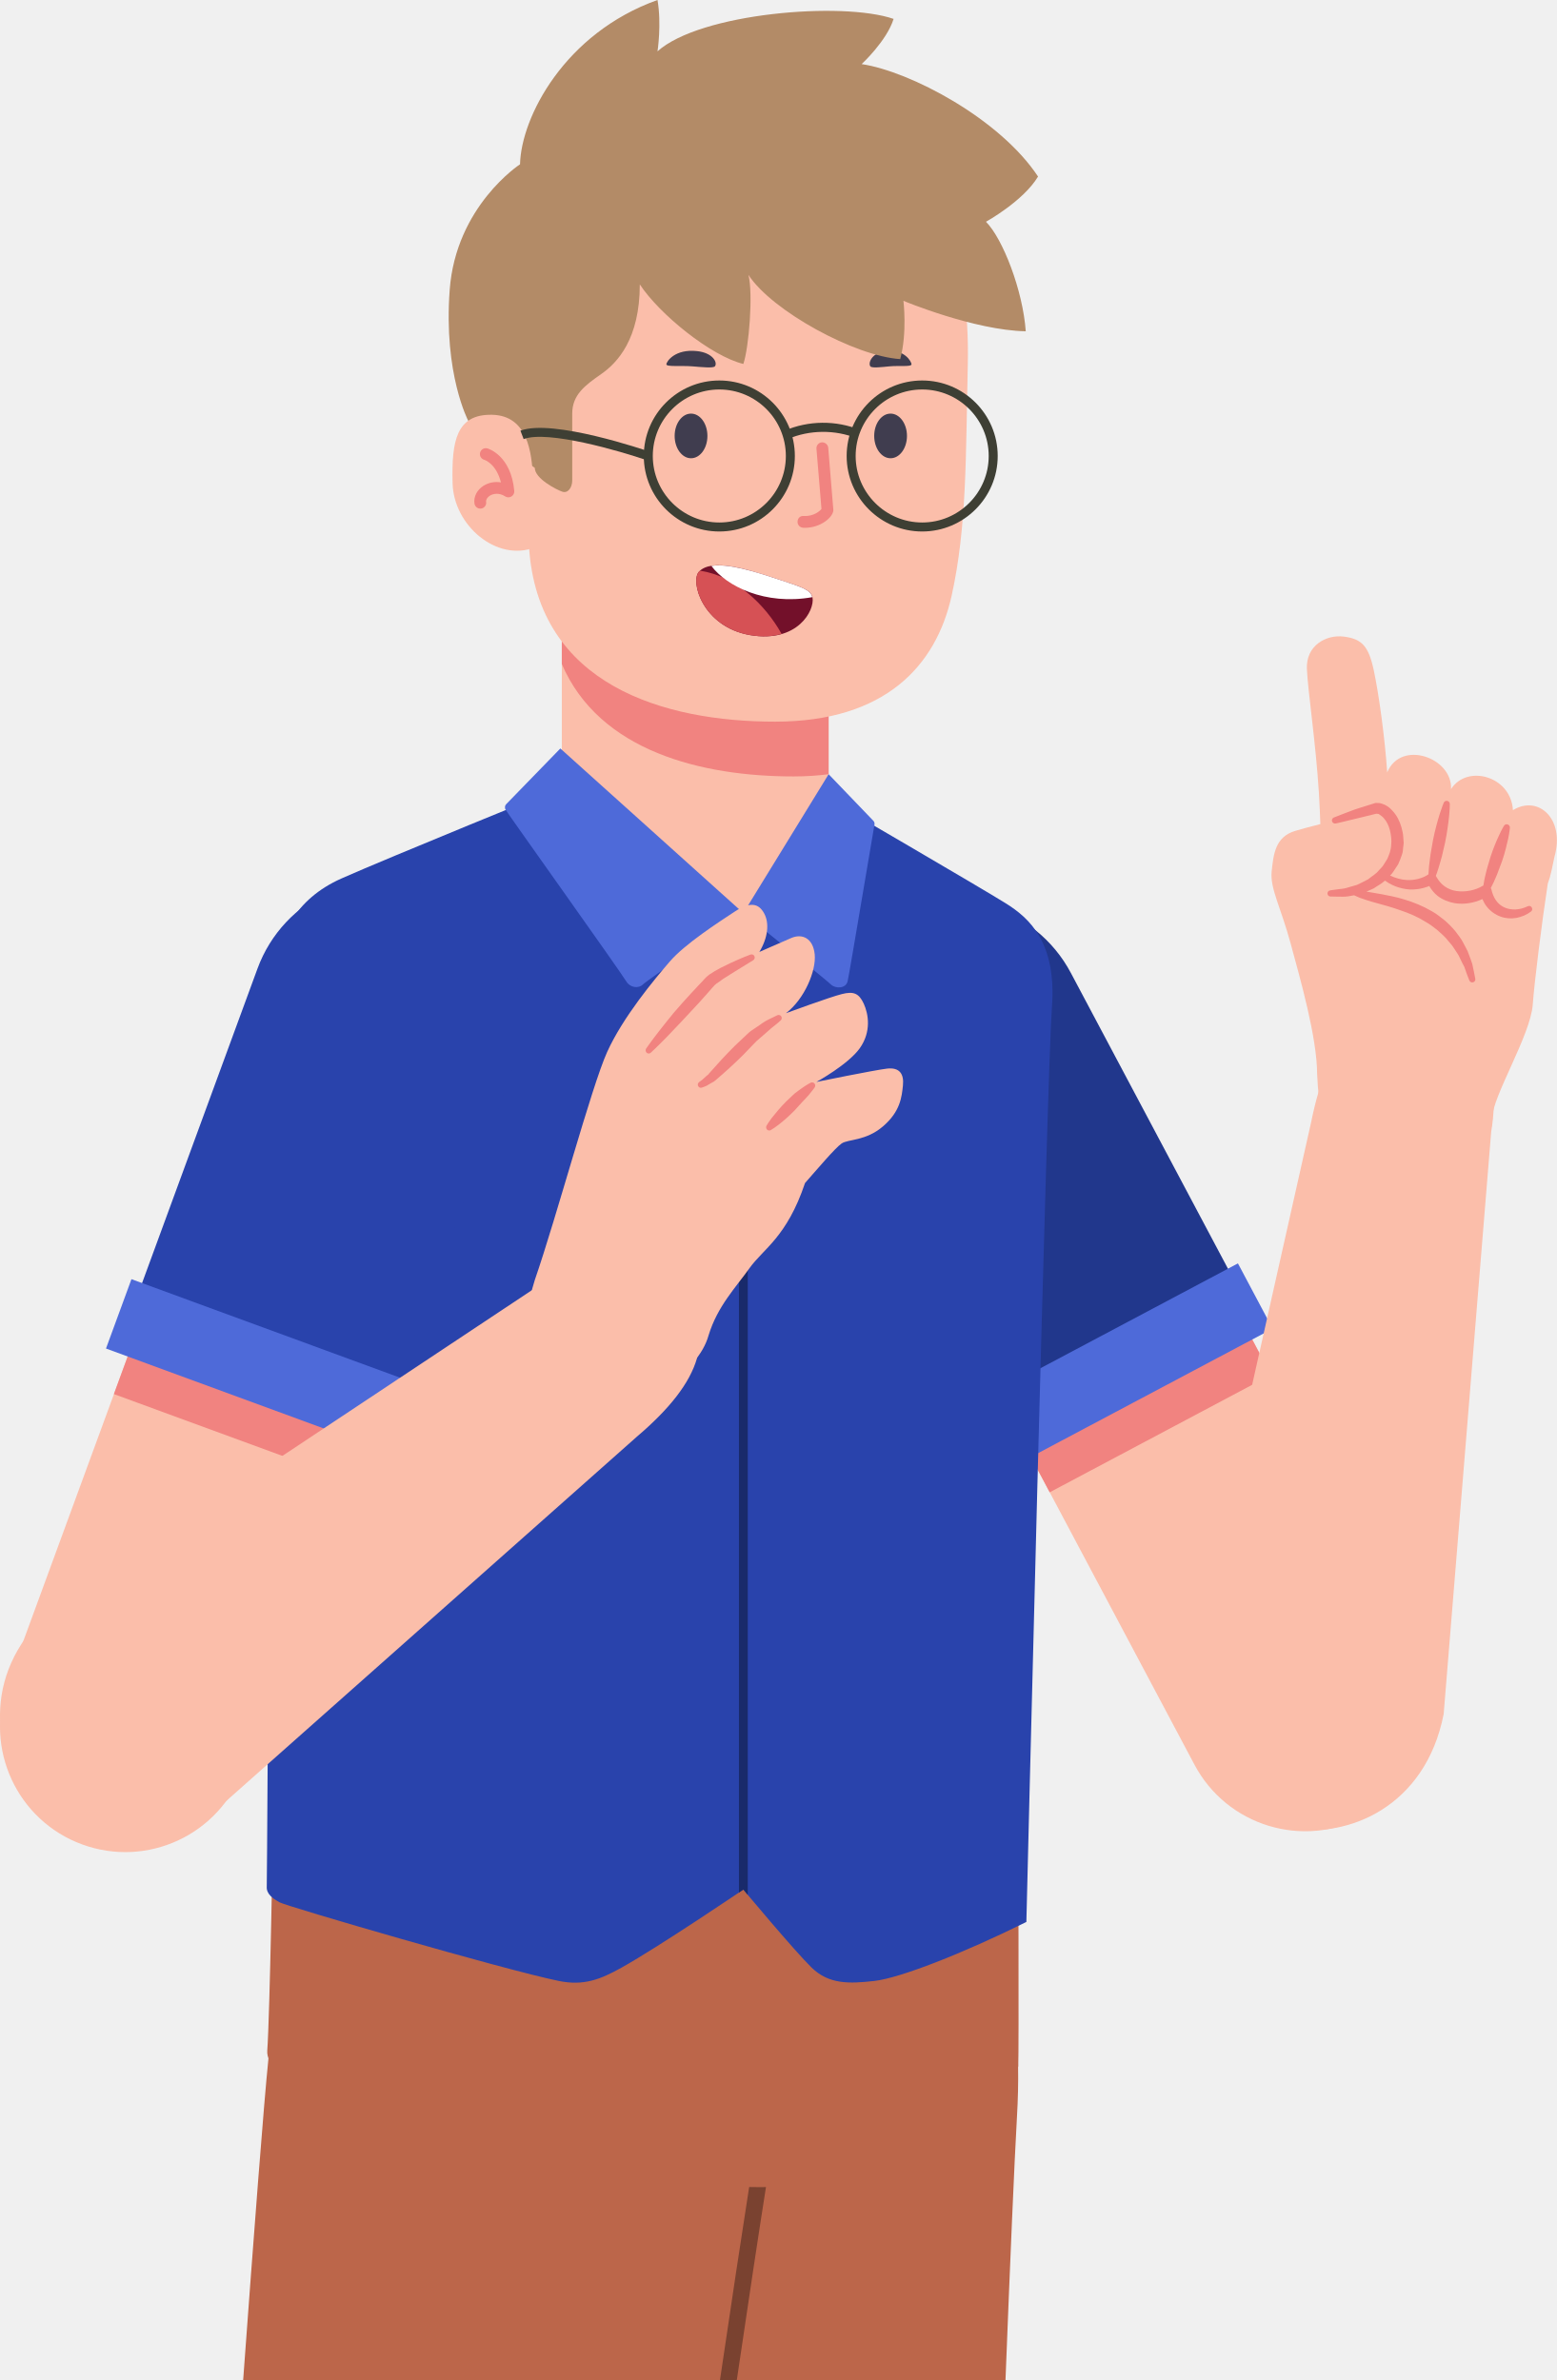
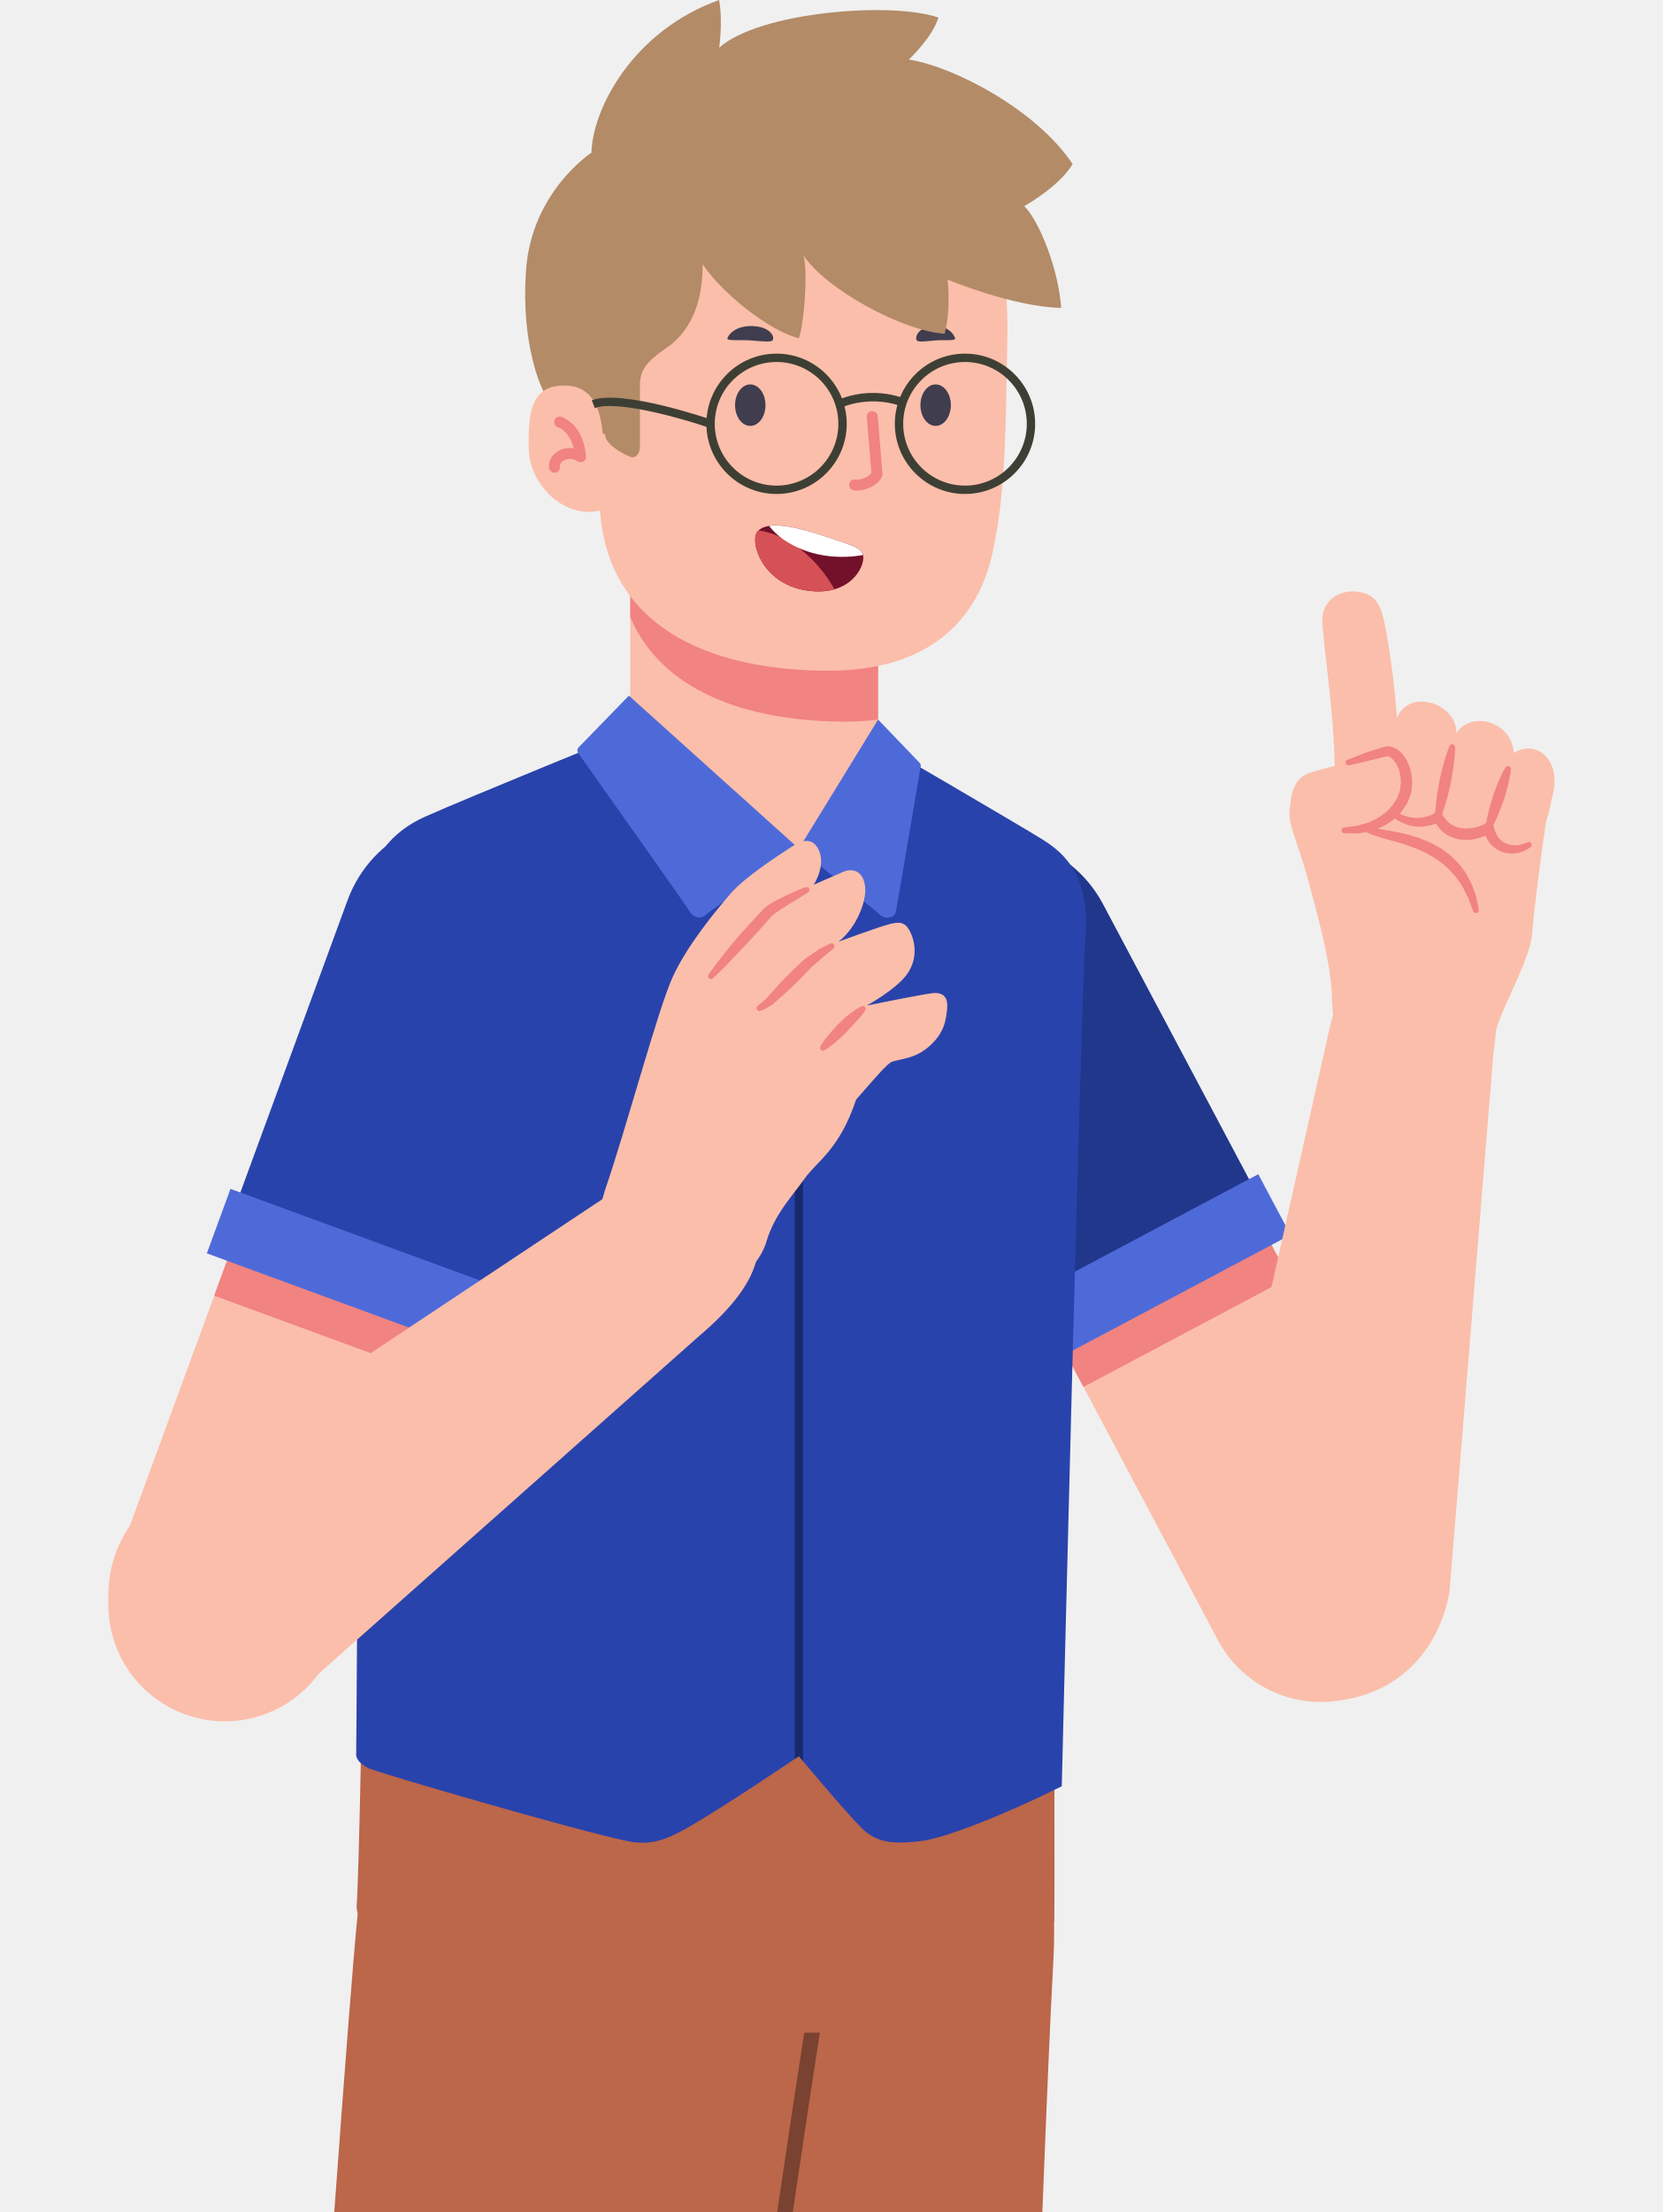
- <svg xmlns="http://www.w3.org/2000/svg" id="uuid-30a289f6-9125-4315-913c-ecc1e18cb383" width="345.945" height="529" viewBox="0 0 345.945 529">
+ <svg xmlns="http://www.w3.org/2000/svg" id="uuid-a2119c54-a841-43a1-9f2e-e00fbbd3942b" width="397.8" height="529" viewBox="0 0 397.8 529">
  <defs>
-     <style>.uuid-7b553951-dcdb-4a59-99ce-f1a96de11854{fill:#3e3f34;}.uuid-be5f96e0-f734-4e50-99cb-f1ebc9527a5a{fill:#fff;}.uuid-da87d6c2-1522-4300-88d6-fd1ac0fdfba5{fill:#f18380;}.uuid-7f6650df-9cba-45e0-aa62-8c390e53bd26{fill:#2943ac;}.uuid-08ae5582-b4e5-4b1f-9981-5848c34679f1{fill:#d65155;}.uuid-6bbd84d5-d4e9-4a55-95e5-4d9537de1ca1{fill:#21378c;}.uuid-4aab5af8-dbca-4436-8ef7-e5126b7af5b0{fill:#4e6ad9;}.uuid-d7714d4e-f050-47a3-a65a-6dd64a14a18e{fill:#bc664a;}.uuid-00929f5e-2c51-41e4-b87b-7793a86241f0{fill:#403d4f;}.uuid-83d2bb9b-f91c-463a-9847-6be6c4581f94{fill:#73102a;}.uuid-b864bcdf-99ad-478c-a185-3b651531a66f{fill:#7a4230;}.uuid-cd2e795f-c776-4b86-91f1-d29fe20644c0{fill:#b38b67;}.uuid-a903a37c-4561-48fc-bee6-111676102cb8{fill:#192a6b;}.uuid-74355b2f-d7b0-4e8e-9542-00133fcb994d{fill:#fbbeaa;}</style>
+     <style>.uuid-1ad56b6a-d726-41d8-94ce-e90569d5fff0{fill:#3e3f34;}.uuid-5db2f972-5b0b-4c97-8688-cb741322588e{fill:#fff;}.uuid-7622af99-b3c1-41f2-ae8a-1578329915a0{fill:#f18380;}.uuid-bd2de359-808b-4b15-afb2-1a1fabdc73c3{fill:#2943ac;}.uuid-15f0a66f-c049-415a-b8d3-b5a43bd14543{fill:#d65155;}.uuid-3ee4f5c3-06f0-4d4b-8ccb-ddac6ea95e21{fill:#21378c;}.uuid-bb137f13-fe4c-4bdb-bf8b-3ed345b8ceaa{fill:#4e6ad9;}.uuid-ec31c026-6408-4a26-9706-06cb726bc536{fill:#bc664a;}.uuid-54c6a243-883f-43de-bbab-656e69bfb358{fill:#403d4f;}.uuid-a2ddbaa6-e953-44d3-b07c-78134bad25ec{fill:#73102a;}.uuid-c5848a16-da10-4284-ae83-80c2dc9fe1c8{fill:#7a4230;}.uuid-52295129-6c57-4360-81dc-ad09ae06de7f{fill:#b38b67;}.uuid-733f7938-8ba6-46aa-85b6-1ea7998a1065{fill:#192a6b;}.uuid-a47d2393-d03d-416b-a5ea-b1991ae59f1d{fill:#fbbeaa;}</style>
  </defs>
  <g>
-     <path class="uuid-d7714d4e-f050-47a3-a65a-6dd64a14a18e" d="M226.222,459.39c.06,3.59-.03,7.28-.25,11.05-.59,10.33-1.53,32.39-2.55,58.56H116.432c-.64-18.78-1.19-35.84-1.55-48.7-.24-8.91-.38-15.8-.4-19.84-.03-7.23,1.21-14.59,3.69-21.56,4.21-11.82,11.97-22.48,23.1-29.39,2.57-1.6,5.31-2.99,8.23-4.15,4.48-1.79,9.38-3.02,14.69-3.6,.65-.07,1.3-.13,1.96-.18,3.87-.3,7.95-.25,12.23,.19,6.2,.64,11.67,1.85,16.47,3.59,13.37,4.83,21.62,13.67,26.29,25.15,3.41,8.4,4.91,18.2,5.08,28.88Z" />
+     <path class="uuid-ec31c026-6408-4a26-9706-06cb726bc536" d="M252.149,459.39c.06,3.59-.03,7.28-.25,11.05-.59,10.33-1.53,32.39-2.55,58.56h-106.99c-.64-18.78-1.19-35.84-1.55-48.7-.24-8.91-.38-15.8-.4-19.84-.03-7.23,1.21-14.59,3.69-21.56,4.21-11.82,11.97-22.48,23.1-29.39,2.57-1.6,5.31-2.99,8.23-4.15,4.48-1.79,9.38-3.02,14.69-3.6,.65-.07,1.3-.13,1.96-.18,3.87-.3,7.95-.25,12.23,.19,6.2,.64,11.67,1.85,16.47,3.59,13.37,4.83,21.62,13.67,26.29,25.15,3.41,8.4,4.91,18.2,5.08,28.88Z" />
    <g>
-       <path class="uuid-d7714d4e-f050-47a3-a65a-6dd64a14a18e" d="M169.712,477.55c-.09,.61-.19,1.22-.29,1.83-.31,1.87-.68,4.14-1.09,6.75-1.59,10.06-3.87,25.24-6.48,42.87H54.032c2.42-33.07,4.58-61.34,5.62-71.48,1.16-11.19,5.42-22.37,12.4-31.56,7.84-10.29,19.1-18.08,33.29-20.6,6.3-1.13,13.19-1.21,20.61,0,1.16,.19,2.33,.41,3.52,.66,4.32,.92,8.25,2.09,11.8,3.49,8.39,3.31,14.71,7.9,19.35,13.53,11.09,13.47,12.47,32.83,9.09,54.51Z" />
-       <path class="uuid-b864bcdf-99ad-478c-a185-3b651531a66f" d="M171.242,479.68c-.3,1.79-.65,3.95-1.04,6.43-1.58,9.98-3.87,25.19-6.48,42.89h-3.74c2.6-17.6,4.89-32.78,6.48-42.88,.43-2.74,.82-5.11,1.14-7.05,.16-1.01,1.1-1.65,2.11-1.52h.01c1.01,.17,1.69,1.13,1.52,2.13Z" />
+       <path class="uuid-ec31c026-6408-4a26-9706-06cb726bc536" d="M195.639,477.55c-.09,.61-.19,1.22-.29,1.83-.31,1.87-.68,4.14-1.09,6.75-1.59,10.06-3.87,25.24-6.48,42.87H79.959c2.42-33.07,4.58-61.34,5.62-71.48,1.16-11.19,5.42-22.37,12.4-31.56,7.84-10.29,19.1-18.08,33.29-20.6,6.3-1.13,13.19-1.21,20.61,0,1.16,.19,2.33,.41,3.52,.66,4.32,.92,8.25,2.09,11.8,3.49,8.39,3.31,14.71,7.9,19.35,13.53,11.09,13.47,12.47,32.83,9.09,54.51Z" />
+       <path class="uuid-c5848a16-da10-4284-ae83-80c2dc9fe1c8" d="M197.169,479.68c-.3,1.79-.65,3.95-1.04,6.43-1.58,9.98-3.87,25.19-6.48,42.89h-3.74c2.6-17.6,4.89-32.78,6.48-42.88,.43-2.74,.82-5.11,1.14-7.05,.16-1.01,1.1-1.65,2.11-1.52h.01c1.01,.17,1.69,1.13,1.52,2.13Z" />
    </g>
-     <path class="uuid-d7714d4e-f050-47a3-a65a-6dd64a14a18e" d="M226.256,405.357s.154,51.093,0,53.878c-.173,2.784-24.566,26.898-57.316,26.898-50.276,0-110.439-18.381-109.554-30.336,.577-7.887,1.308-50.439,1.308-50.439H226.256Z" />
+     <path class="uuid-ec31c026-6408-4a26-9706-06cb726bc536" d="M252.183,405.357s.154,51.093,0,53.878c-.173,2.784-24.566,26.898-57.316,26.898-50.276,0-110.439-18.381-109.554-30.336,.577-7.887,1.308-50.439,1.308-50.439H252.183Z" />
  </g>
  <g>
-     <path class="uuid-74355b2f-d7b0-4e8e-9542-00133fcb994d" d="M186.455,243.592c-7.21-13.578-2.046-30.437,11.537-37.648,13.584-7.206,30.433-2.046,37.643,11.533l78.95,148.651c7.21,13.579,2.046,30.433-11.528,37.642-13.582,7.216-30.432,2.05-37.642-11.528l-78.959-148.65Z" />
-     <rect class="uuid-da87d6c2-1522-4300-88d6-fd1ac0fdfba5" x="225.69" y="301.383" width="55.678" height="18.325" transform="translate(-116.0424 155.1989) rotate(-27.9728)" />
-     <path class="uuid-6bbd84d5-d4e9-4a55-95e5-4d9537de1ca1" d="M223.785,319.476l-39.643-74.661c-7.877-14.833-2.22-33.299,12.617-41.182,14.837-7.878,33.309-2.221,41.187,12.62l39.641,74.651-53.802,28.571Z" />
-     <polygon class="uuid-4aab5af8-dbca-4436-8ef7-e5126b7af5b0" points="224.53 326.246 282.777 295.323 275.071 280.813 216.833 311.735 224.53 326.246" />
+     <path class="uuid-a47d2393-d03d-416b-a5ea-b1991ae59f1d" d="M212.382,243.592c-7.21-13.578-2.046-30.437,11.537-37.648,13.584-7.206,30.433-2.046,37.643,11.533l78.95,148.651c7.21,13.579,2.046,30.433-11.528,37.642-13.582,7.216-30.432,2.05-37.642-11.528l-78.959-148.65Z" />
+     <rect class="uuid-7622af99-b3c1-41f2-ae8a-1578329915a0" x="251.617" y="301.383" width="55.678" height="18.325" transform="translate(-113.0133 167.3602) rotate(-27.9728)" />
+     <path class="uuid-3ee4f5c3-06f0-4d4b-8ccb-ddac6ea95e21" d="M249.712,319.476l-39.643-74.661c-7.877-14.833-2.22-33.299,12.617-41.182,14.837-7.878,33.309-2.221,41.187,12.62l39.641,74.651-53.802,28.571Z" />
+     <polygon class="uuid-bb137f13-fe4c-4bdb-bf8b-3ed345b8ceaa" points="250.457 326.246 308.705 295.323 300.998 280.813 242.761 311.735 250.457 326.246" />
  </g>
  <g>
-     <rect class="uuid-74355b2f-d7b0-4e8e-9542-00133fcb994d" x="124.834" y="133.194" width="59.288" height="69.758" />
-     <path class="uuid-da87d6c2-1522-4300-88d6-fd1ac0fdfba5" d="M124.834,133.194h59.288v38.892c-2.443,.313-5.011,.49-7.781,.49-20.372,0-43.177-5.554-51.507-24.989v-14.394Z" />
+     <rect class="uuid-a47d2393-d03d-416b-a5ea-b1991ae59f1d" x="150.762" y="133.194" width="59.288" height="69.758" />
+     <path class="uuid-7622af99-b3c1-41f2-ae8a-1578329915a0" d="M150.762,133.194h59.288v38.892c-2.443,.313-5.011,.49-7.781,.49-20.372,0-43.177-5.554-51.507-24.989v-14.394Z" />
    <g>
-       <path class="uuid-7f6650df-9cba-45e0-aa62-8c390e53bd26" d="M184.123,177.626s34.117,19.867,39.349,23.147c5.242,3.271,11.359,8.734,10.263,23.142-1.097,14.418-5.675,203.276-5.675,203.276-14.081,6.988-28.057,12.451-33.732,13.105-5.684,.654-10.147,.765-13.976-2.948-3.819-3.718-15.178-17.356-15.178-17.356,0,0-18.669,12.663-27.076,17.356-4.655,2.597-8.368,4.097-13.966,2.948-12.225-2.515-60.49-16.592-62.01-17.467-1.539-.875-2.953-1.856-2.847-3.496,.115-1.64,1.039-193.783,1.693-202.463,.664-8.676,4.588-17.029,14.909-21.613,10.311-4.583,48.958-20.309,48.958-20.309l40.34,28.004,18.949-25.326Z" />
-       <path class="uuid-a903a37c-4561-48fc-bee6-111676102cb8" d="M164.193,202.086l.981,.866,.981-.904v219.118c-.164-.197-.317-.385-.442-.538-.337-.399-.539-.635-.539-.635,0,0-.365,.245-.981,.659V202.086Z" />
-       <path class="uuid-4aab5af8-dbca-4436-8ef7-e5126b7af5b0" d="M184.123,172.086l-18.949,30.866s18.593,14.981,19.487,15.89c.904,.894,3.28,.976,3.684-.741,.414-1.722,5.819-34.227,5.915-34.554,.097-.327,.135-.775-.192-1.102s-9.945-10.359-9.945-10.359Z" />
-       <path class="uuid-4aab5af8-dbca-4436-8ef7-e5126b7af5b0" d="M124.507,166.363l40.667,36.589s-21.449,14.981-22.354,15.89c-.894,.894-2.77,.769-3.684-.741-1.539-2.53-26.778-37.916-26.864-38.238-.096-.322-.134-.779,.193-1.106,.327-.322,12.042-12.393,12.042-12.393Z" />
+       <path class="uuid-bd2de359-808b-4b15-afb2-1a1fabdc73c3" d="M210.05,177.626s34.117,19.867,39.349,23.147c5.242,3.271,11.359,8.734,10.263,23.142-1.097,14.418-5.675,203.276-5.675,203.276-14.081,6.988-28.057,12.451-33.732,13.105-5.684,.654-10.147,.765-13.976-2.948-3.819-3.718-15.178-17.356-15.178-17.356,0,0-18.669,12.663-27.076,17.356-4.655,2.597-8.368,4.097-13.966,2.948-12.225-2.515-60.49-16.592-62.01-17.467-1.539-.875-2.953-1.856-2.847-3.496,.115-1.64,1.039-193.783,1.693-202.463,.664-8.676,4.588-17.029,14.909-21.613,10.311-4.583,48.958-20.309,48.958-20.309l40.34,28.004,18.949-25.326Z" />
+       <path class="uuid-733f7938-8ba6-46aa-85b6-1ea7998a1065" d="M190.12,202.086l.981,.866,.981-.904v219.118c-.164-.197-.317-.385-.442-.538-.337-.399-.539-.635-.539-.635,0,0-.365,.245-.981,.659V202.086Z" />
+       <path class="uuid-bb137f13-fe4c-4bdb-bf8b-3ed345b8ceaa" d="M210.05,172.086l-18.949,30.866s18.593,14.981,19.487,15.89c.904,.894,3.28,.976,3.684-.741,.414-1.722,5.819-34.227,5.915-34.554,.097-.327,.135-.775-.192-1.102s-9.945-10.359-9.945-10.359Z" />
+       <path class="uuid-bb137f13-fe4c-4bdb-bf8b-3ed345b8ceaa" d="M150.435,166.363l40.667,36.589s-21.449,14.981-22.354,15.89c-.894,.894-2.77,.769-3.684-.741-1.539-2.53-26.778-37.916-26.864-38.238-.096-.322-.134-.779,.193-1.106,.327-.322,12.042-12.393,12.042-12.393Z" />
    </g>
  </g>
  <g>
-     <path class="uuid-74355b2f-d7b0-4e8e-9542-00133fcb994d" d="M59.669,216.216c5.29-14.438,21.285-21.844,35.723-16.549,14.437,5.3,21.834,21.29,16.543,35.723l-57.961,158.022c-5.3,14.433-21.285,21.839-35.723,16.544-14.428-5.29-21.834-21.286-16.544-35.718L59.669,216.216Z" />
-     <polygon class="uuid-da87d6c2-1522-4300-88d6-fd1ac0fdfba5" points="77.569 329.035 25.303 309.861 31.612 292.649 83.888 311.832 77.569 329.035" />
-     <path class="uuid-7f6650df-9cba-45e0-aa62-8c390e53bd26" d="M28.092,294.659l29.115-79.352c5.79-15.774,23.315-23.887,39.08-18.097,15.765,5.78,23.892,23.315,18.111,39.084l-29.115,79.352-57.191-20.987Z" />
-     <polygon class="uuid-4aab5af8-dbca-4436-8ef7-e5126b7af5b0" points="23.552 299.737 85.456 322.461 91.112 307.033 29.208 284.319 23.552 299.737" />
+     <path class="uuid-a47d2393-d03d-416b-a5ea-b1991ae59f1d" d="M85.597,216.216c5.29-14.438,21.285-21.844,35.723-16.549,14.437,5.3,21.834,21.29,16.543,35.723l-57.961,158.022c-5.3,14.433-21.285,21.839-35.723,16.544-14.428-5.29-21.834-21.286-16.544-35.718l57.961-158.021Z" />
+     <polygon class="uuid-7622af99-b3c1-41f2-ae8a-1578329915a0" points="103.496 329.035 51.23 309.861 57.54 292.649 109.816 311.832 103.496 329.035" />
+     <path class="uuid-bd2de359-808b-4b15-afb2-1a1fabdc73c3" d="M54.02,294.659l29.115-79.352c5.79-15.774,23.315-23.887,39.08-18.097,15.765,5.78,23.892,23.315,18.111,39.084l-29.115,79.352-57.191-20.987Z" />
+     <polygon class="uuid-bb137f13-fe4c-4bdb-bf8b-3ed345b8ceaa" points="49.479 299.737 111.384 322.461 117.039 307.033 55.135 284.319 49.479 299.737" />
  </g>
-   <path class="uuid-74355b2f-d7b0-4e8e-9542-00133fcb994d" d="M141.37,319.457l-90.28,80.118c-13.78,12.9-31.251,16.503-44.749-.084-8.261-10.178-10.413-28.686,5.68-42.193l108.189-71.874c11.827-9.41,23.726-8.997,30.746,.125,8.426,10.991,5.187,21.375-9.587,33.907Z" />
+   <path class="uuid-a47d2393-d03d-416b-a5ea-b1991ae59f1d" d="M167.297,319.457l-90.28,80.118c-13.78,12.9-31.251,16.503-44.749-.084-8.261-10.178-10.413-28.686,5.68-42.193l108.189-71.874c11.827-9.41,23.726-8.997,30.746,.125,8.426,10.991,5.187,21.375-9.587,33.907Z" />
  <g>
    <g>
-       <path class="uuid-74355b2f-d7b0-4e8e-9542-00133fcb994d" d="M215.043,81.06c-.461,20.141-.173,36.026-3.607,51.425-3.434,15.389-14.649,27.918-39.224,27.918-24.556,0-52.7-8.051-54.662-38.835-4.049-4.367-10.589-19.977-10.811-37.449-.221-17.462,1.097-54.474,40.946-60.154,39.839-5.68,68.454,8.95,67.358,57.095Z" />
-       <path class="uuid-00929f5e-2c51-41e4-b87b-7793a86241f0" d="M194.248,96.891c0,2.746,1.625,4.963,3.635,4.963s3.646-2.217,3.646-4.963c0-2.737-1.635-4.958-3.646-4.958s-3.635,2.221-3.635,4.958Z" />
-       <path class="uuid-00929f5e-2c51-41e4-b87b-7793a86241f0" d="M149.907,96.891c0,2.746,1.635,4.963,3.635,4.963,2.02,0,3.646-2.217,3.646-4.963,0-2.737-1.626-4.958-3.646-4.958-2,0-3.635,2.221-3.635,4.958Z" />
-       <path class="uuid-00929f5e-2c51-41e4-b87b-7793a86241f0" d="M158.843,81.43c-.375,.437-2.953,.164-4.992,0-2.549-.207-5.78,.149-5.78-.448,0-.601,1.885-3.487,6.81-2.943,3.598,.39,4.617,2.616,3.963,3.391Z" />
-       <path class="uuid-00929f5e-2c51-41e4-b87b-7793a86241f0" d="M193.392,81.43c.318,.437,2.511,.164,4.242,0,2.155-.207,4.905,.149,4.905-.448,0-.601-1.597-3.487-5.781-2.943-3.049,.39-3.915,2.616-3.366,3.391Z" />
-       <path class="uuid-da87d6c2-1522-4300-88d6-fd1ac0fdfba5" d="M178.859,117.316c3.462,0,6.194-2.294,6.319-3.891l-1.145-13.913c-.067-.722-.74-1.226-1.414-1.197-.731,.062-1.26,.697-1.202,1.419l1.116,13.389c-.366,.481-1.761,1.683-3.944,1.568-.808-.087-1.347,.519-1.375,1.24-.038,.717,.519,1.337,1.241,1.371,.135,.01,.269,.015,.404,.015Z" />
-       <path class="uuid-cd2e795f-c776-4b86-91f1-d29fe20644c0" d="M142.164,63.208c0,12.119-4.963,17.419-8.57,19.929-3.598,2.511-6.444,4.603-6.444,8.796v14.836c0,1.64-.982,2.953-2.232,2.51-1.26-.437-6.088-2.89-6.088-5.29l-14.783-10.455s-5.521-10.427-4.126-29.096c1.385-18.67,15.63-27.918,15.63-27.918,.25-10.484,9.917-29.153,30.548-36.521,.933,5.406,0,11.412,0,11.412,9.445-8.517,41.1-11.143,52.459-7.209-1.53,4.91-7.098,10.042-7.098,10.042,10.811,1.64,30.683,12.119,39.195,24.998-3.27,5.463-11.571,10.051-11.571,10.051,3.703,3.708,8.185,15.168,8.84,24.34-11.456-.212-27.182-6.767-27.182-6.767,0,0,.876,7.122-.712,12.951-9.936-.616-28.49-10.657-33.732-18.732,1.087,4.198,.106,16.207-1.125,19.809-7.195-1.746-18.689-11.085-23.007-17.688Z" />
+       <path class="uuid-a47d2393-d03d-416b-a5ea-b1991ae59f1d" d="M240.97,81.06c-.461,20.141-.173,36.026-3.607,51.425-3.434,15.389-14.649,27.918-39.224,27.918-24.556,0-52.7-8.051-54.662-38.835-4.049-4.367-10.589-19.977-10.811-37.449-.221-17.462,1.097-54.474,40.946-60.154,39.839-5.68,68.454,8.95,67.358,57.095Z" />
+       <path class="uuid-54c6a243-883f-43de-bbab-656e69bfb358" d="M220.176,96.891c0,2.746,1.625,4.963,3.635,4.963s3.646-2.217,3.646-4.963c0-2.737-1.635-4.958-3.646-4.958s-3.635,2.221-3.635,4.958Z" />
+       <path class="uuid-54c6a243-883f-43de-bbab-656e69bfb358" d="M175.835,96.891c0,2.746,1.635,4.963,3.635,4.963,2.02,0,3.646-2.217,3.646-4.963,0-2.737-1.626-4.958-3.646-4.958-2,0-3.635,2.221-3.635,4.958Z" />
+       <path class="uuid-54c6a243-883f-43de-bbab-656e69bfb358" d="M184.77,81.43c-.375,.437-2.953,.164-4.992,0-2.549-.207-5.78,.149-5.78-.448,0-.601,1.885-3.487,6.81-2.943,3.598,.39,4.617,2.616,3.963,3.391Z" />
+       <path class="uuid-54c6a243-883f-43de-bbab-656e69bfb358" d="M219.319,81.43c.318,.437,2.511,.164,4.242,0,2.155-.207,4.905,.149,4.905-.448,0-.601-1.597-3.487-5.781-2.943-3.049,.39-3.915,2.616-3.366,3.391Z" />
+       <path class="uuid-7622af99-b3c1-41f2-ae8a-1578329915a0" d="M204.786,117.316c3.462,0,6.194-2.294,6.319-3.891l-1.145-13.913c-.067-.722-.74-1.226-1.414-1.197-.731,.062-1.26,.697-1.202,1.419l1.116,13.389c-.366,.481-1.761,1.683-3.944,1.568-.808-.087-1.347,.519-1.375,1.24-.038,.717,.519,1.337,1.241,1.371,.135,.01,.269,.015,.404,.015Z" />
+       <path class="uuid-52295129-6c57-4360-81dc-ad09ae06de7f" d="M168.092,63.208c0,12.119-4.963,17.419-8.57,19.929-3.598,2.511-6.444,4.603-6.444,8.796v14.836c0,1.64-.982,2.953-2.232,2.51-1.26-.437-6.088-2.89-6.088-5.29l-14.783-10.455s-5.521-10.427-4.126-29.096c1.385-18.67,15.63-27.918,15.63-27.918,.25-10.484,9.917-29.153,30.548-36.521,.933,5.406,0,11.412,0,11.412,9.445-8.517,41.1-11.143,52.459-7.209-1.53,4.91-7.098,10.042-7.098,10.042,10.811,1.64,30.683,12.119,39.195,24.998-3.27,5.463-11.571,10.051-11.571,10.051,3.703,3.708,8.185,15.168,8.84,24.34-11.456-.212-27.182-6.767-27.182-6.767,0,0,.876,7.122-.712,12.951-9.936-.616-28.49-10.657-33.732-18.732,1.087,4.198,.106,16.207-1.125,19.809-7.195-1.746-18.689-11.085-23.007-17.688Z" />
      <g>
-         <path class="uuid-74355b2f-d7b0-4e8e-9542-00133fcb994d" d="M118.426,106.279c-.25-5.651-1.145-13.918-9.089-14.086-7.945-.159-9.013,5.819-8.772,15.231,.25,9.416,9.83,17.52,18.265,14.249l-.404-15.394Z" />
-         <path class="uuid-da87d6c2-1522-4300-88d6-fd1ac0fdfba5" d="M106.72,113.051c.068,0,.125-.005,.193-.015,.712-.101,1.212-.769,1.106-1.481-.068-.481,.24-.985,.798-1.361,.789-.495,2.097-.726,3.434,.139,.423,.274,.962,.274,1.395,.014,.423-.26,.673-.741,.625-1.236-.731-7.907-5.771-9.388-5.973-9.445-.721-.183-1.423,.216-1.616,.918-.192,.688,.202,1.409,.895,1.606,.164,.043,2.693,.904,3.732,5.03-1.366-.226-2.751,.029-3.905,.774-1.433,.918-2.193,2.433-1.981,3.929,.105,.654,.654,1.126,1.298,1.126Z" />
+         <path class="uuid-a47d2393-d03d-416b-a5ea-b1991ae59f1d" d="M144.353,106.279c-.25-5.651-1.145-13.918-9.089-14.086-7.945-.159-9.013,5.819-8.772,15.231,.25,9.416,9.83,17.52,18.265,14.249l-.404-15.394Z" />
+         <path class="uuid-7622af99-b3c1-41f2-ae8a-1578329915a0" d="M132.647,113.051c.068,0,.125-.005,.193-.015,.712-.101,1.212-.769,1.106-1.481-.068-.481,.24-.985,.798-1.361,.789-.495,2.097-.726,3.434,.139,.423,.274,.962,.274,1.395,.014,.423-.26,.673-.741,.625-1.236-.731-7.907-5.771-9.388-5.973-9.445-.721-.183-1.423,.216-1.616,.918-.192,.688,.202,1.409,.895,1.606,.164,.043,2.693,.904,3.732,5.03-1.366-.226-2.751,.029-3.905,.774-1.433,.918-2.193,2.433-1.981,3.929,.105,.654,.654,1.126,1.298,1.126Z" />
      </g>
      <g>
-         <path class="uuid-83d2bb9b-f91c-463a-9847-6be6c4581f94" d="M172.857,128.743c-6.906-2.294-14.62-4.67-17.506-1.727-2.097,2.15,.77,12.341,11.331,14.149,10.552,1.804,14.38-5.526,13.86-8.339-.327-1.751-2.289-2.294-7.685-4.083Z" />
-         <path class="uuid-08ae5582-b4e5-4b1f-9981-5848c34679f1" d="M155.601,126.853c-.068,.062-.173,.091-.25,.164-2.097,2.15,.77,12.341,11.331,14.149,2.799,.471,5.098,.284,6.992-.265-3.674-6.584-10.234-12.836-18.073-14.047Z" />
-         <path class="uuid-be5f96e0-f734-4e50-99cb-f1ebc9527a5a" d="M158.064,125.79c3.376,4.501,11.936,8.82,22.43,6.94-.385-1.664-2.347-2.237-7.637-3.987-5.319-1.765-11.09-3.559-14.793-2.953Z" />
+         <path class="uuid-a2ddbaa6-e953-44d3-b07c-78134bad25ec" d="M198.784,128.743c-6.906-2.294-14.62-4.67-17.506-1.727-2.097,2.15,.77,12.341,11.331,14.149,10.552,1.804,14.38-5.526,13.86-8.339-.327-1.751-2.289-2.294-7.685-4.083Z" />
+         <path class="uuid-15f0a66f-c049-415a-b8d3-b5a43bd14543" d="M181.529,126.853c-.068,.062-.173,.091-.25,.164-2.097,2.15,.77,12.341,11.331,14.149,2.799,.471,5.098,.284,6.992-.265-3.674-6.584-10.234-12.836-18.073-14.047Z" />
+         <path class="uuid-5db2f972-5b0b-4c97-8688-cb741322588e" d="M183.991,125.79c3.376,4.501,11.936,8.82,22.43,6.94-.385-1.664-2.347-2.237-7.637-3.987-5.319-1.765-11.09-3.559-14.793-2.953Z" />
      </g>
    </g>
    <g>
      <g>
-         <path class="uuid-7b553951-dcdb-4a59-99ce-f1a96de11854" d="M159.834,118.135c-9.254,0-16.782-7.528-16.782-16.782s7.528-16.782,16.782-16.782,16.782,7.528,16.782,16.782-7.528,16.782-16.782,16.782Zm0-31.564c-8.151,0-14.782,6.631-14.782,14.782s6.631,14.782,14.782,14.782,14.782-6.631,14.782-14.782-6.631-14.782-14.782-14.782Z" />
-         <path class="uuid-7b553951-dcdb-4a59-99ce-f1a96de11854" d="M204.909,118.135c-9.254,0-16.782-7.528-16.782-16.782s7.528-16.782,16.782-16.782,16.782,7.528,16.782,16.782-7.528,16.782-16.782,16.782Zm0-31.564c-8.151,0-14.782,6.631-14.782,14.782s6.631,14.782,14.782,14.782,14.782-6.631,14.782-14.782-6.631-14.782-14.782-14.782Z" />
-         <path class="uuid-7b553951-dcdb-4a59-99ce-f1a96de11854" d="M175.086,97.579l-.795-1.836c5.335-2.307,11.477-2.367,16.852-.161l-.759,1.85c-4.808-1.972-10.529-1.917-15.299,.147Z" />
+         <path class="uuid-1ad56b6a-d726-41d8-94ce-e90569d5fff0" d="M185.761,118.135c-9.254,0-16.782-7.528-16.782-16.782s7.528-16.782,16.782-16.782,16.782,7.528,16.782,16.782-7.528,16.782-16.782,16.782Zm0-31.564c-8.151,0-14.782,6.631-14.782,14.782s6.631,14.782,14.782,14.782,14.782-6.631,14.782-14.782-6.631-14.782-14.782-14.782Z" />
+         <path class="uuid-1ad56b6a-d726-41d8-94ce-e90569d5fff0" d="M230.837,118.135c-9.254,0-16.782-7.528-16.782-16.782s7.528-16.782,16.782-16.782,16.782,7.528,16.782,16.782-7.528,16.782-16.782,16.782Zm0-31.564c-8.151,0-14.782,6.631-14.782,14.782s6.631,14.782,14.782,14.782,14.782-6.631,14.782-14.782-6.631-14.782-14.782-14.782Z" />
+         <path class="uuid-1ad56b6a-d726-41d8-94ce-e90569d5fff0" d="M201.013,97.579l-.795-1.836c5.335-2.307,11.477-2.367,16.852-.161l-.759,1.85c-4.808-1.972-10.529-1.917-15.299,.147Z" />
      </g>
-       <path class="uuid-7b553951-dcdb-4a59-99ce-f1a96de11854" d="M143.726,102.298c-5.8-2.004-22.02-6.749-27.37-4.703l-.715-1.867c7.123-2.725,27.858,4.377,28.737,4.68l-.652,1.891Z" />
+       <path class="uuid-1ad56b6a-d726-41d8-94ce-e90569d5fff0" d="M169.653,102.298c-5.8-2.004-22.02-6.749-27.37-4.703l-.715-1.867c7.123-2.725,27.858,4.377,28.737,4.68l-.652,1.891Z" />
    </g>
  </g>
  <g>
-     <path class="uuid-74355b2f-d7b0-4e8e-9542-00133fcb994d" d="M118.844,284.467c4.839-13.966,12.555-42.86,16.07-50.658,3.539-7.793,10.472-16.099,13.874-20.047,3.376-3.95,10.954-8.82,14.462-11.14,3.503-2.304,5.343-1.8,6.541,.389,1.205,2.196,.849,5.401-1.059,8.579,0,0,4.706-2.084,7.092-3.103,2.401-1.032,4.827,.005,5.203,3.616,.369,3.617-2.235,9.941-6.384,13.099,0,0,9.818-3.615,12.426-4.253,2.623-.664,3.795-.16,4.867,2.154,1.051,2.319,1.701,6.226-.886,9.877-2.586,3.638-9.64,7.502-9.64,7.502,0,0,12.965-2.649,15.703-2.966,2.755-.305,3.782,1.161,3.523,3.741-.267,2.587-.593,5.803-4.433,9.098-3.836,3.292-7.743,2.818-9.189,3.803-1.439,.965-5.803,6.163-8.138,8.794-4.048,12.059-9.284,14.625-12.333,18.915-3.038,4.281-7.13,8.467-9.1,14.949-2.31,8.261-14.213,16.508-27.053,11.52-12.851-5.016-14.979-13.204-11.547-23.869Z" />
-     <path class="uuid-da87d6c2-1522-4300-88d6-fd1ac0fdfba5" d="M167.596,212.453c.205,.333,.105,.78-.226,.971,0,0-1.663,1.023-4.156,2.56-.604,.393-1.272,.791-1.984,1.242-.728,.426-1.298,.943-2.017,1.386-.543,.366-1.214,1.306-1.847,1.969-.636,.717-1.288,1.448-1.938,2.178-2.644,2.905-5.34,5.715-7.327,7.794-2.031,2.08-3.479,3.413-3.479,3.413-.219,.232-.592,.267-.866,.073-.307-.217-.394-.641-.182-.982,0,0,1.121-1.621,2.944-3.966,.933-1.16,1.992-2.546,3.183-3.973,1.189-1.399,2.498-2.852,3.819-4.291,.685-.721,1.338-1.441,1.998-2.14,.727-.695,1.144-1.385,2.103-2.079,.812-.526,1.663-1.06,2.425-1.44,.766-.383,1.493-.73,2.164-1.067,1.341-.647,2.51-1.091,3.288-1.445,.795-.306,1.256-.482,1.256-.482,.321-.117,.675-.007,.845,.279Zm5.122,13.205s-.34,.16-.899,.436c-.571,.313-1.385,.597-2.332,1.254-.461,.344-.986,.679-1.519,1.048-.513,.364-1.205,.771-1.621,1.165-.98,.932-2.012,1.922-3.066,2.893-2.042,2.025-3.974,4.146-5.399,5.779-.136,.159-.463,.486-.405,.5-.193,.145-.36,.319-.539,.451-.332,.293-.616,.545-.837,.767-.252,.223-.374,.267-.489,.368-.117,.078-.181,.122-.181,.122l-.129,.115c-.284,.238-.344,.664-.106,.954,.178,.253,.488,.327,.763,.224,0,0,.115-.038,.299-.098,.161-.078,.533-.189,.794-.329,.276-.167,.598-.362,.976-.581,.203-.09,.404-.204,.61-.334,.424-.311,.456-.378,.703-.584,1.643-1.402,3.773-3.313,5.801-5.339,.994-1.047,1.993-2.059,2.929-3.041,.57-.517,.973-.823,1.428-1.238,.442-.379,.853-.742,1.227-1.073,.73-.684,1.51-1.246,1.98-1.637l.753-.666c.29-.231,.335-.681,.084-.986-.204-.231-.547-.299-.824-.17Zm7.383,15.005s-.787,.402-1.83,1.132c-.507,.385-1.149,.799-1.763,1.303-.583,.567-1.215,1.152-1.833,1.738-1.217,1.23-2.337,2.555-3.135,3.583-.781,1.025-1.22,1.786-1.22,1.786-.188,.346-.075,.785,.267,.984,.228,.119,.504,.119,.713-.014l.051-.045s.759-.441,1.775-1.238c1.008-.776,2.258-1.882,3.428-3.071,.569-.619,1.135-1.236,1.654-1.824,.579-.551,1.041-1.139,1.484-1.596,.844-.991,1.327-1.701,1.327-1.701,.232-.333,.153-.778-.184-1.006-.225-.161-.515-.148-.734-.031Z" />
+     <path class="uuid-a47d2393-d03d-416b-a5ea-b1991ae59f1d" d="M144.771,284.467c4.839-13.966,12.555-42.86,16.07-50.658,3.539-7.793,10.472-16.099,13.874-20.047,3.376-3.95,10.954-8.82,14.462-11.14,3.503-2.304,5.343-1.8,6.541,.389,1.205,2.196,.849,5.401-1.059,8.579,0,0,4.706-2.084,7.092-3.103,2.401-1.032,4.827,.005,5.203,3.616,.369,3.617-2.235,9.941-6.384,13.099,0,0,9.818-3.615,12.426-4.253,2.623-.664,3.795-.16,4.867,2.154,1.051,2.319,1.701,6.226-.886,9.877-2.586,3.638-9.64,7.502-9.64,7.502,0,0,12.965-2.649,15.703-2.966,2.755-.305,3.782,1.161,3.523,3.741-.267,2.587-.593,5.803-4.433,9.098-3.836,3.292-7.743,2.818-9.189,3.803-1.439,.965-5.803,6.163-8.138,8.794-4.048,12.059-9.284,14.625-12.333,18.915-3.038,4.281-7.13,8.467-9.1,14.949-2.31,8.261-14.213,16.508-27.053,11.52-12.851-5.016-14.979-13.204-11.547-23.869Z" />
+     <path class="uuid-7622af99-b3c1-41f2-ae8a-1578329915a0" d="M193.523,212.453c.205,.333,.105,.78-.226,.971,0,0-1.663,1.023-4.156,2.56-.604,.393-1.272,.791-1.984,1.242-.728,.426-1.298,.943-2.017,1.386-.543,.366-1.214,1.306-1.847,1.969-.636,.717-1.288,1.448-1.938,2.178-2.644,2.905-5.34,5.715-7.327,7.794-2.031,2.08-3.479,3.413-3.479,3.413-.219,.232-.592,.267-.866,.073-.307-.217-.394-.641-.182-.982,0,0,1.121-1.621,2.944-3.966,.933-1.16,1.992-2.546,3.183-3.973,1.189-1.399,2.498-2.852,3.819-4.291,.685-.721,1.338-1.441,1.998-2.14,.727-.695,1.144-1.385,2.103-2.079,.812-.526,1.663-1.06,2.425-1.44,.766-.383,1.493-.73,2.164-1.067,1.341-.647,2.51-1.091,3.288-1.445,.795-.306,1.256-.482,1.256-.482,.321-.117,.675-.007,.845,.279Zm5.122,13.205s-.34,.16-.899,.436c-.571,.313-1.385,.597-2.332,1.254-.461,.344-.986,.679-1.519,1.048-.513,.364-1.205,.771-1.621,1.165-.98,.932-2.012,1.922-3.066,2.893-2.042,2.025-3.974,4.146-5.399,5.779-.136,.159-.463,.486-.405,.5-.193,.145-.36,.319-.539,.451-.332,.293-.616,.545-.837,.767-.252,.223-.374,.267-.489,.368-.117,.078-.181,.122-.181,.122l-.129,.115c-.284,.238-.344,.664-.106,.954,.178,.253,.488,.327,.763,.224,0,0,.115-.038,.299-.098,.161-.078,.533-.189,.794-.329,.276-.167,.598-.362,.976-.581,.203-.09,.404-.204,.61-.334,.424-.311,.456-.378,.703-.584,1.643-1.402,3.773-3.313,5.801-5.339,.994-1.047,1.993-2.059,2.929-3.041,.57-.517,.973-.823,1.428-1.238,.442-.379,.853-.742,1.227-1.073,.73-.684,1.51-1.246,1.98-1.637l.753-.666c.29-.231,.335-.681,.084-.986-.204-.231-.547-.299-.824-.17Zm7.383,15.005s-.787,.402-1.83,1.132c-.507,.385-1.149,.799-1.763,1.303-.583,.567-1.215,1.152-1.833,1.738-1.217,1.23-2.337,2.555-3.135,3.583-.781,1.025-1.22,1.786-1.22,1.786-.188,.346-.075,.785,.267,.984,.228,.119,.504,.119,.713-.014l.051-.045s.759-.441,1.775-1.238c1.008-.776,2.258-1.882,3.428-3.071,.569-.619,1.135-1.236,1.654-1.824,.579-.551,1.041-1.139,1.484-1.596,.844-.991,1.327-1.701,1.327-1.701,.232-.333,.153-.778-.184-1.006-.225-.161-.515-.148-.734-.031Z" />
  </g>
  <g>
    <g>
-       <path class="uuid-74355b2f-d7b0-4e8e-9542-00133fcb994d" d="M292.67,238.775c-.027-8.192-3.733-21.111-5.896-29.086-2.155-7.973-4.604-12.231-4.209-15.999,.4-3.792,.778-7.667,5.197-8.999,1.738-.52,3.68-1.032,5.618-1.521-.075-2.063-.158-4.369-.317-6.931-.718-11.36-2.428-22.34-2.669-27.546-.248-5.217,4.306-7.724,8.271-7.19,3.974,.541,5.441,2.096,6.608,7.572,1.158,5.474,2.438,14.921,2.965,22.593,3.093-7.366,14.553-3.221,14.179,3.724,3.567-5.574,13.346-2.896,13.755,4.682,5.594-3.451,11.62,1.899,9.239,10.335-.499,2.323-.821,4.215-1.494,5.997-1.323,8.689-2.953,21.621-3.344,26.937-.504,6.766-9.03,20.562-8.96,25.026-.055,5.828-5.653,18.191-19.156,18.849-13.512,.652-19.211-13.647-19.789-28.445Z" />
-       <path class="uuid-da87d6c2-1522-4300-88d6-fd1ac0fdfba5" d="M295.562,197.906l.122-.024s.606-.081,1.649-.229c.52-.094,1.174-.077,1.859-.298,.691-.206,1.476-.442,2.329-.673,.786-.378,1.645-.78,2.499-1.257,.742-.642,1.694-1.113,2.35-1.96,.34-.411,.783-.747,1.046-1.213l.85-1.361c.375-.91,.788-1.723,.857-3.104,.131-.921-.023-2.219-.271-3.204-.26-1.026-.709-1.988-1.332-2.681-.28-.357-.652-.601-.925-.8-.124-.021-.069-.142-.314-.193l-.424-.038-.036-.017-.146,.044c-1.003,.244-1.942,.463-2.814,.691-1.817,.43-3.317,.798-4.373,1.056-1.082,.248-1.681,.39-1.681,.39-.33,.074-.685-.107-.808-.417-.143-.354,.032-.769,.377-.919l.04-.001s.596-.226,1.614-.634c1.069-.373,2.435-.995,4.321-1.568,.953-.289,1.964-.616,3.034-.945l.2-.067,.029,.001c.109-.002-.193-.016,.22-.018l.012-.008,.047,.01,.116,.009,.41,.011c.3,.018,.842,.204,1.249,.371,.703,.351,1.27,.793,1.736,1.341,.992,1.045,1.616,2.352,2,3.679,.155,.675,.368,1.358,.391,2.055l.073,1.027,.034,.262v.049s.003,.03,.003,.03l-.026,.176,.003,.03-.004,.112-.059,.474c-.116,.658-.026,1.173-.333,1.945-.252,.694-.505,1.448-.823,2.084-.374,.576-.75,1.157-1.13,1.716-.187,.286-.414,.528-.65,.769,1.218,.571,2.469,.932,3.733,.992,.853,.053,1.71-.055,2.539-.262,.394-.1,.797-.248,1.183-.404,.36-.171,.787-.388,1.02-.565l.045-.03c.029-.47,.066-1.077,.131-1.824,.114-.791,.193-1.743,.346-2.722,.174-.986,.374-2.049,.542-3.1,.416-2.109,.99-4.176,1.464-5.713,.485-1.54,.91-2.552,.91-2.552,.102-.254,.364-.431,.65-.436,.393,.003,.7,.322,.707,.716,0,0,.001,1.09-.166,2.706-.165,1.606-.455,3.727-.879,5.824-.245,1.045-.479,2.082-.712,3.07-.239,.967-.542,1.862-.76,2.632-.219,.731-.438,1.314-.596,1.748,.024,.025,.049,.049,.053,.075l.051,.084c.488,.872,1.089,1.624,1.87,2.169,.754,.534,1.661,.893,2.625,1.033,1.928,.271,4.1-.116,5.806-1.148l.024-.02c.033-.018,.095-.03,.137-.046,.061-.39,.135-.841,.243-1.413,.178-.67,.307-1.488,.56-2.33,.244-.848,.526-1.738,.781-2.638,.583-1.78,1.298-3.527,1.904-4.797,.582-1.294,1.093-2.107,1.093-2.107,.125-.225,.391-.371,.669-.338,.386,.03,.677,.385,.645,.776,0,0-.081,.961-.366,2.341-.295,1.378-.742,3.211-1.343,4.982-.339,.878-.65,1.771-.965,2.58-.289,.829-.666,1.562-.942,2.232-.23,.493-.454,.913-.633,1.254,.063,.126,.121,.221,.147,.335,.37,1.726,1.291,3.257,2.836,3.959,.751,.356,1.625,.502,2.534,.474,.457-.023,.897-.11,1.35-.212,.386-.112,.871-.272,1.35-.497,.308-.162,.673-.072,.859,.217,.228,.322,.158,.759-.151,.971l-.054,.024c-.395,.296-.856,.579-1.451,.844-.527,.22-1.083,.395-1.659,.517-1.176,.224-2.437,.15-3.586-.279-1.172-.414-2.239-1.189-3.021-2.161-.44-.533-.749-1.127-1.017-1.732-1.909,.873-4.06,1.253-6.188,.902-1.334-.241-2.671-.763-3.763-1.607-.785-.619-1.365-1.377-1.864-2.197-.128,.047-.257,.104-.385,.151-.498,.177-1.041,.335-1.562,.434-1.051,.19-2.137,.266-3.193,.101-1.056-.164-2.087-.451-3.025-.904-.602-.272-1.15-.616-1.663-.982-.797,.719-1.736,1.179-2.53,1.741-.553,.254-1.083,.488-1.588,.698,.767,.139,1.728,.288,2.836,.488,1.616,.309,3.553,.631,5.564,1.257,2.034,.612,4.158,1.458,6.163,2.638,1.014,.558,1.928,1.317,2.824,2.017,.875,.755,1.668,1.577,2.362,2.403,.642,.884,1.34,1.691,1.762,2.593,.433,.9,.971,1.669,1.219,2.516,.307,.795,.576,1.538,.786,2.186,.146,.673,.279,1.265,.366,1.745,.201,.975,.295,1.519,.295,1.519,.079,.331-.106,.656-.426,.781-.353,.138-.757-.043-.89-.4l-.033-.075s-.191-.501-.532-1.372c-.154-.44-.339-.974-.556-1.583-.306-.564-.639-1.188-.963-1.903-.28-.735-.814-1.386-1.284-2.151-.438-.783-1.143-1.41-1.703-2.169-.64-.702-1.388-1.362-2.128-2.011-.805-.623-1.607-1.255-2.507-1.745-1.727-1.103-3.668-1.927-5.533-2.552-1.856-.668-3.676-1.177-5.266-1.608-1.567-.403-2.897-.859-3.875-1.208-.615-.255-1.028-.443-1.223-.547-.499,.088-.958,.171-1.365,.238-.805,.143-1.512,.041-2.087,.07-1.136-.018-1.8-.038-1.8-.038-.326,.007-.609-.238-.664-.589-.05-.378,.221-.735,.591-.767Z" />
+       <path class="uuid-a47d2393-d03d-416b-a5ea-b1991ae59f1d" d="M318.597,238.775c-.027-8.192-3.733-21.111-5.896-29.086-2.155-7.973-4.604-12.231-4.209-15.999,.4-3.792,.778-7.667,5.197-8.999,1.738-.52,3.68-1.032,5.618-1.521-.075-2.063-.158-4.369-.317-6.931-.718-11.36-2.428-22.34-2.669-27.546-.248-5.217,4.306-7.724,8.271-7.19,3.974,.541,5.441,2.096,6.608,7.572,1.158,5.474,2.438,14.921,2.965,22.593,3.093-7.366,14.553-3.221,14.179,3.724,3.567-5.574,13.346-2.896,13.755,4.682,5.594-3.451,11.62,1.899,9.239,10.335-.499,2.323-.821,4.215-1.494,5.997-1.323,8.689-2.953,21.621-3.344,26.937-.504,6.766-9.03,20.562-8.96,25.026-.055,5.828-5.653,18.191-19.156,18.849-13.512,.652-19.211-13.647-19.789-28.445Z" />
+       <path class="uuid-7622af99-b3c1-41f2-ae8a-1578329915a0" d="M321.489,197.906l.122-.024s.606-.081,1.649-.229c.52-.094,1.174-.077,1.859-.298,.691-.206,1.476-.442,2.329-.673,.786-.378,1.645-.78,2.499-1.257,.742-.642,1.694-1.113,2.35-1.96,.34-.411,.783-.747,1.046-1.213l.85-1.361c.375-.91,.788-1.723,.857-3.104,.131-.921-.023-2.219-.271-3.204-.26-1.026-.709-1.988-1.332-2.681-.28-.357-.652-.601-.925-.8-.124-.021-.069-.142-.314-.193l-.424-.038-.036-.017-.146,.044c-1.003,.244-1.942,.463-2.814,.691-1.817,.43-3.317,.798-4.373,1.056-1.082,.248-1.681,.39-1.681,.39-.33,.074-.685-.107-.808-.417-.143-.354,.032-.769,.377-.919l.04-.001s.596-.226,1.614-.634c1.069-.373,2.435-.995,4.321-1.568,.953-.289,1.964-.616,3.034-.945l.2-.067,.029,.001c.109-.002-.193-.016,.22-.018l.012-.008,.047,.01,.116,.009,.41,.011c.3,.018,.842,.204,1.249,.371,.703,.351,1.27,.793,1.736,1.341,.992,1.045,1.616,2.352,2,3.679,.155,.675,.368,1.358,.391,2.055l.073,1.027,.034,.262v.049s.003,.03,.003,.03l-.026,.176,.003,.03-.004,.112-.059,.474c-.116,.658-.026,1.173-.333,1.945-.252,.694-.505,1.448-.823,2.084-.374,.576-.75,1.157-1.13,1.716-.187,.286-.414,.528-.65,.769,1.218,.571,2.469,.932,3.733,.992,.853,.053,1.71-.055,2.539-.262,.394-.1,.797-.248,1.183-.404,.36-.171,.787-.388,1.02-.565l.045-.03c.029-.47,.066-1.077,.131-1.824,.114-.791,.193-1.743,.346-2.722,.174-.986,.374-2.049,.542-3.1,.416-2.109,.99-4.176,1.464-5.713,.485-1.54,.91-2.552,.91-2.552,.102-.254,.364-.431,.65-.436,.393,.003,.7,.322,.707,.716,0,0,.001,1.09-.166,2.706-.165,1.606-.455,3.727-.879,5.824-.245,1.045-.479,2.082-.712,3.07-.239,.967-.542,1.862-.76,2.632-.219,.731-.438,1.314-.596,1.748,.024,.025,.049,.049,.053,.075l.051,.084c.488,.872,1.089,1.624,1.87,2.169,.754,.534,1.661,.893,2.625,1.033,1.928,.271,4.1-.116,5.806-1.148l.024-.02c.033-.018,.095-.03,.137-.046,.061-.39,.135-.841,.243-1.413,.178-.67,.307-1.488,.56-2.33,.244-.848,.526-1.738,.781-2.638,.583-1.78,1.298-3.527,1.904-4.797,.582-1.294,1.093-2.107,1.093-2.107,.125-.225,.391-.371,.669-.338,.386,.03,.677,.385,.645,.776,0,0-.081,.961-.366,2.341-.295,1.378-.742,3.211-1.343,4.982-.339,.878-.65,1.771-.965,2.58-.289,.829-.666,1.562-.942,2.232-.23,.493-.454,.913-.633,1.254,.063,.126,.121,.221,.147,.335,.37,1.726,1.291,3.257,2.836,3.959,.751,.356,1.625,.502,2.534,.474,.457-.023,.897-.11,1.35-.212,.386-.112,.871-.272,1.35-.497,.308-.162,.673-.072,.859,.217,.228,.322,.158,.759-.151,.971l-.054,.024c-.395,.296-.856,.579-1.451,.844-.527,.22-1.083,.395-1.659,.517-1.176,.224-2.437,.15-3.586-.279-1.172-.414-2.239-1.189-3.021-2.161-.44-.533-.749-1.127-1.017-1.732-1.909,.873-4.06,1.253-6.188,.902-1.334-.241-2.671-.763-3.763-1.607-.785-.619-1.365-1.377-1.864-2.197-.128,.047-.257,.104-.385,.151-.498,.177-1.041,.335-1.562,.434-1.051,.19-2.137,.266-3.193,.101-1.056-.164-2.087-.451-3.025-.904-.602-.272-1.15-.616-1.663-.982-.797,.719-1.736,1.179-2.53,1.741-.553,.254-1.083,.488-1.588,.698,.767,.139,1.728,.288,2.836,.488,1.616,.309,3.553,.631,5.564,1.257,2.034,.612,4.158,1.458,6.163,2.638,1.014,.558,1.928,1.317,2.824,2.017,.875,.755,1.668,1.577,2.362,2.403,.642,.884,1.34,1.691,1.762,2.593,.433,.9,.971,1.669,1.219,2.516,.307,.795,.576,1.538,.786,2.186,.146,.673,.279,1.265,.366,1.745,.201,.975,.295,1.519,.295,1.519,.079,.331-.106,.656-.426,.781-.353,.138-.757-.043-.89-.4l-.033-.075s-.191-.501-.532-1.372c-.154-.44-.339-.974-.556-1.583-.306-.564-.639-1.188-.963-1.903-.28-.735-.814-1.386-1.284-2.151-.438-.783-1.143-1.41-1.703-2.169-.64-.702-1.388-1.362-2.128-2.011-.805-.623-1.607-1.255-2.507-1.745-1.727-1.103-3.668-1.927-5.533-2.552-1.856-.668-3.676-1.177-5.266-1.608-1.567-.403-2.897-.859-3.875-1.208-.615-.255-1.028-.443-1.223-.547-.499,.088-.958,.171-1.365,.238-.805,.143-1.512,.041-2.087,.07-1.136-.018-1.8-.038-1.8-.038-.326,.007-.609-.238-.664-.589-.05-.378,.221-.735,.591-.767Z" />
    </g>
-     <path class="uuid-74355b2f-d7b0-4e8e-9542-00133fcb994d" d="M291.326,249.468l-26.446,117.772c-4.616,18.307,.688,35.333,21.728,39.123,12.9,2.311,30.144-4.764,34.176-25.382l10.561-129.456c2.519-14.905-3.602-25.12-14.991-26.849-13.698-2.058-21.204,5.801-25.028,24.791Z" />
+     <path class="uuid-a47d2393-d03d-416b-a5ea-b1991ae59f1d" d="M317.253,249.468l-26.446,117.772c-4.616,18.307,.688,35.333,21.728,39.123,12.9,2.311,30.144-4.764,34.176-25.382l10.561-129.456c2.519-14.905-3.602-25.12-14.991-26.849-13.698-2.058-21.204,5.801-25.028,24.791Z" />
  </g>
</svg>
